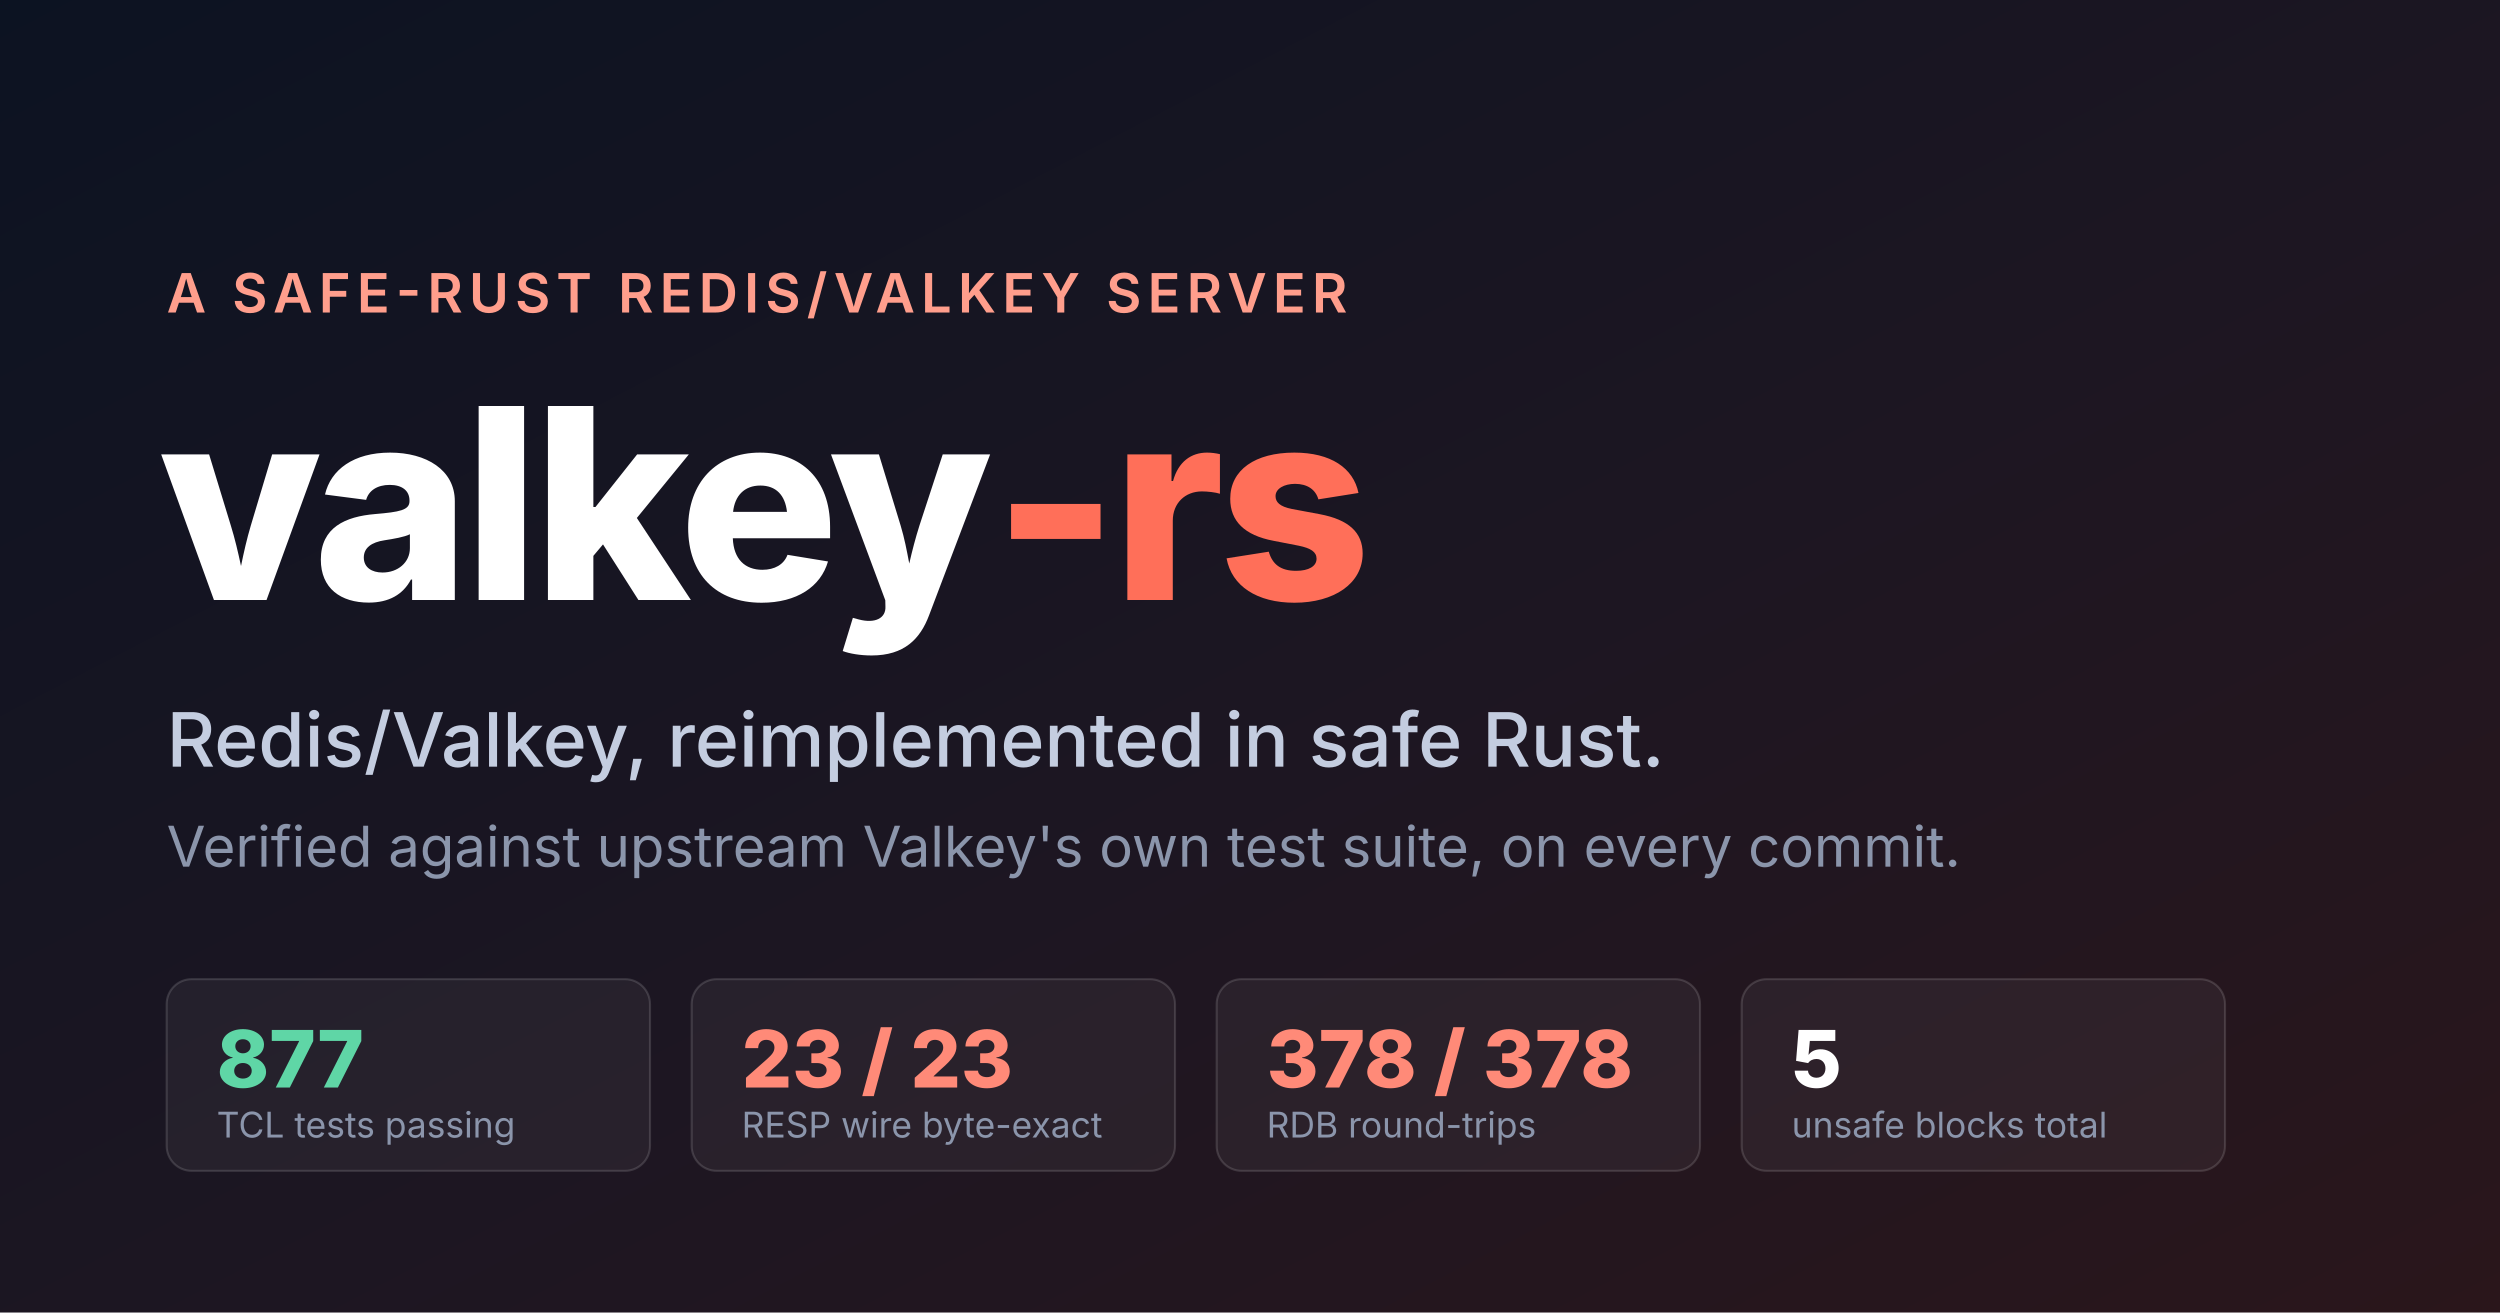
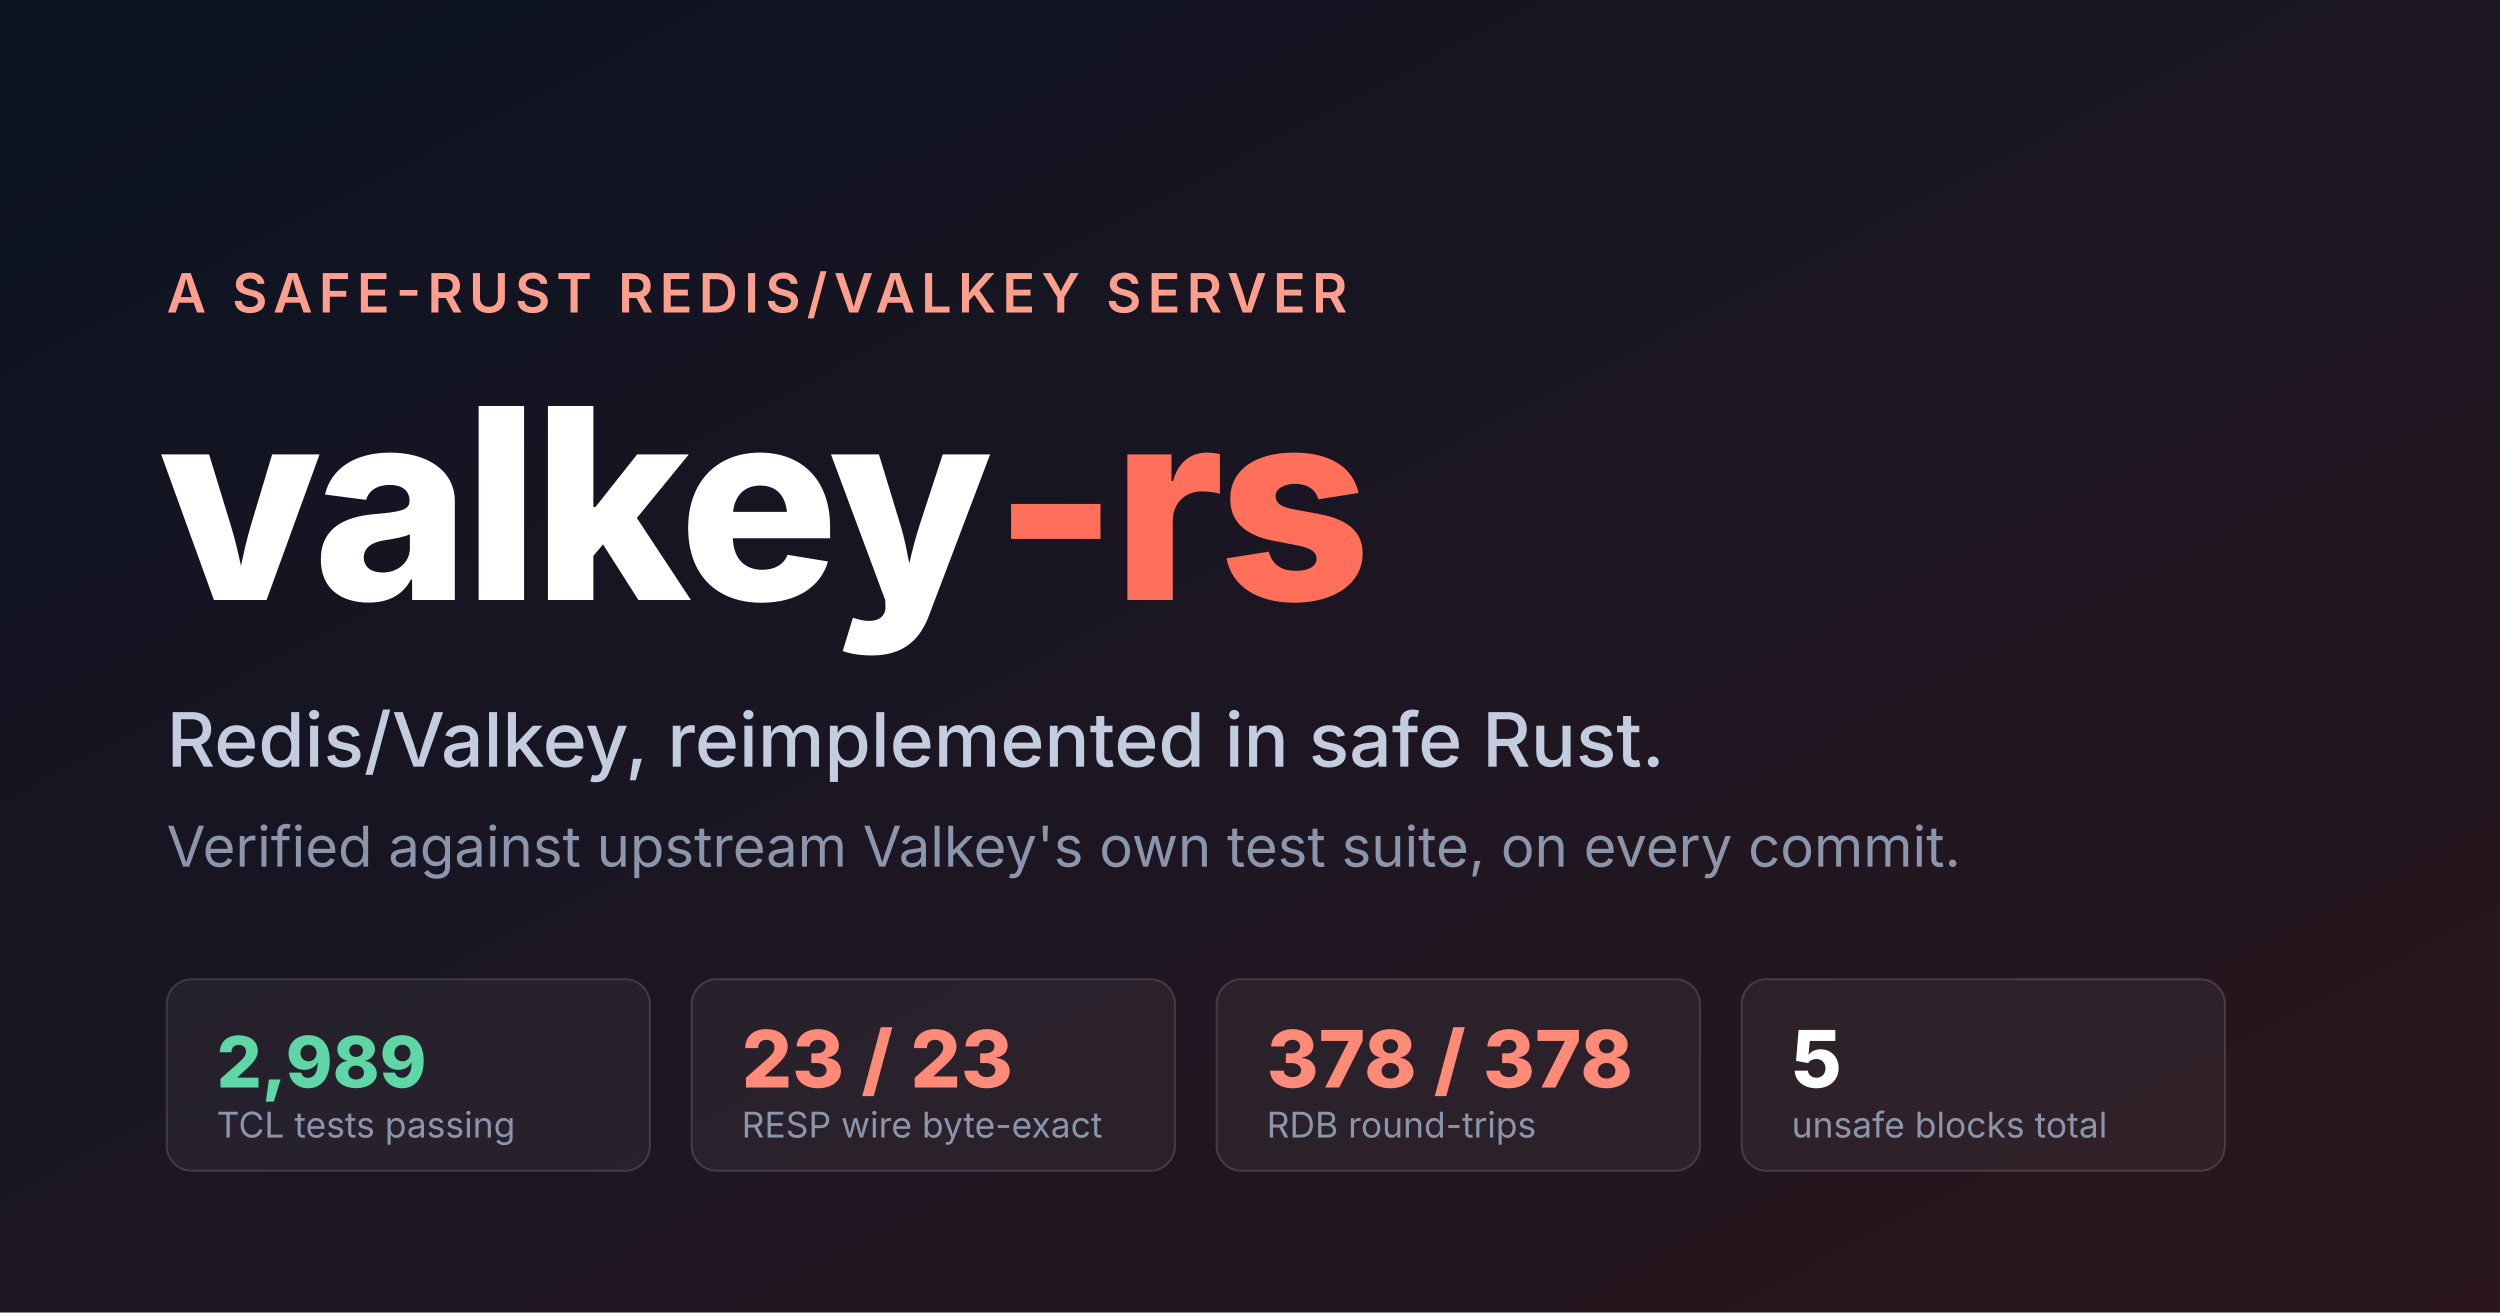
<svg xmlns="http://www.w3.org/2000/svg" width="1200" height="630" viewBox="0 0 1200 630">
  <defs>
    <linearGradient id="bg" x1="0" y1="0" x2="1" y2="1">
      <stop offset="0" stop-color="#0c1322" />
      <stop offset="0.55" stop-color="#1d1622" />
      <stop offset="1" stop-color="#2a161b" />
    </linearGradient>
  </defs>
  <rect width="1200" height="630" fill="url(#bg)" />
  <g font-family="Inter, system-ui, sans-serif">
    <text x="80" y="150" fill="#ff9e8c" font-size="26" font-weight="600" letter-spacing="3">A SAFE-RUST REDIS/VALKEY SERVER</text>
    <text x="76" y="288" fill="#ffffff" font-size="128" font-weight="800" letter-spacing="-3">valkey<tspan fill="#ff6f59">-rs</tspan>
    </text>
    <text x="80" y="368" fill="#c4cde0" font-size="36" font-weight="500">Redis/Valkey, reimplemented in safe Rust.</text>
    <text x="80" y="416" fill="#8b95ab" font-size="27" font-weight="400">Verified against upstream Valkey's own test suite, on every commit.</text>
    <g transform="translate(80,470)">
      <rect width="232" height="92" rx="12" fill="#ffffff" fill-opacity="0.05" stroke="#ffffff" stroke-opacity="0.14" />
-       <text x="24" y="52" fill="#5fd6a6" font-size="38" font-weight="800">877</text>
+       <text x="24" y="52" fill="#5fd6a6" font-size="34" font-weight="800">2,989</text>
      <text x="24" y="76" fill="#8b95ab" font-size="17">TCL tests passing</text>
    </g>
    <g transform="translate(332,470)">
      <rect width="232" height="92" rx="12" fill="#ffffff" fill-opacity="0.05" stroke="#ffffff" stroke-opacity="0.14" />
      <text x="24" y="52" fill="#ff8a78" font-size="38" font-weight="800">23 / 23</text>
      <text x="24" y="76" fill="#8b95ab" font-size="17">RESP wire byte-exact</text>
    </g>
    <g transform="translate(584,470)">
      <rect width="232" height="92" rx="12" fill="#ffffff" fill-opacity="0.05" stroke="#ffffff" stroke-opacity="0.14" />
      <text x="24" y="52" fill="#ff8a78" font-size="38" font-weight="800">378 / 378</text>
      <text x="24" y="76" fill="#8b95ab" font-size="17">RDB round-trips</text>
    </g>
    <g transform="translate(836,470)">
      <rect width="232" height="92" rx="12" fill="#ffffff" fill-opacity="0.05" stroke="#ffffff" stroke-opacity="0.14" />
      <text x="24" y="52" fill="#ffffff" font-size="38" font-weight="800">5</text>
      <text x="24" y="76" fill="#8b95ab" font-size="17">unsafe blocks total</text>
    </g>
  </g>
</svg>
